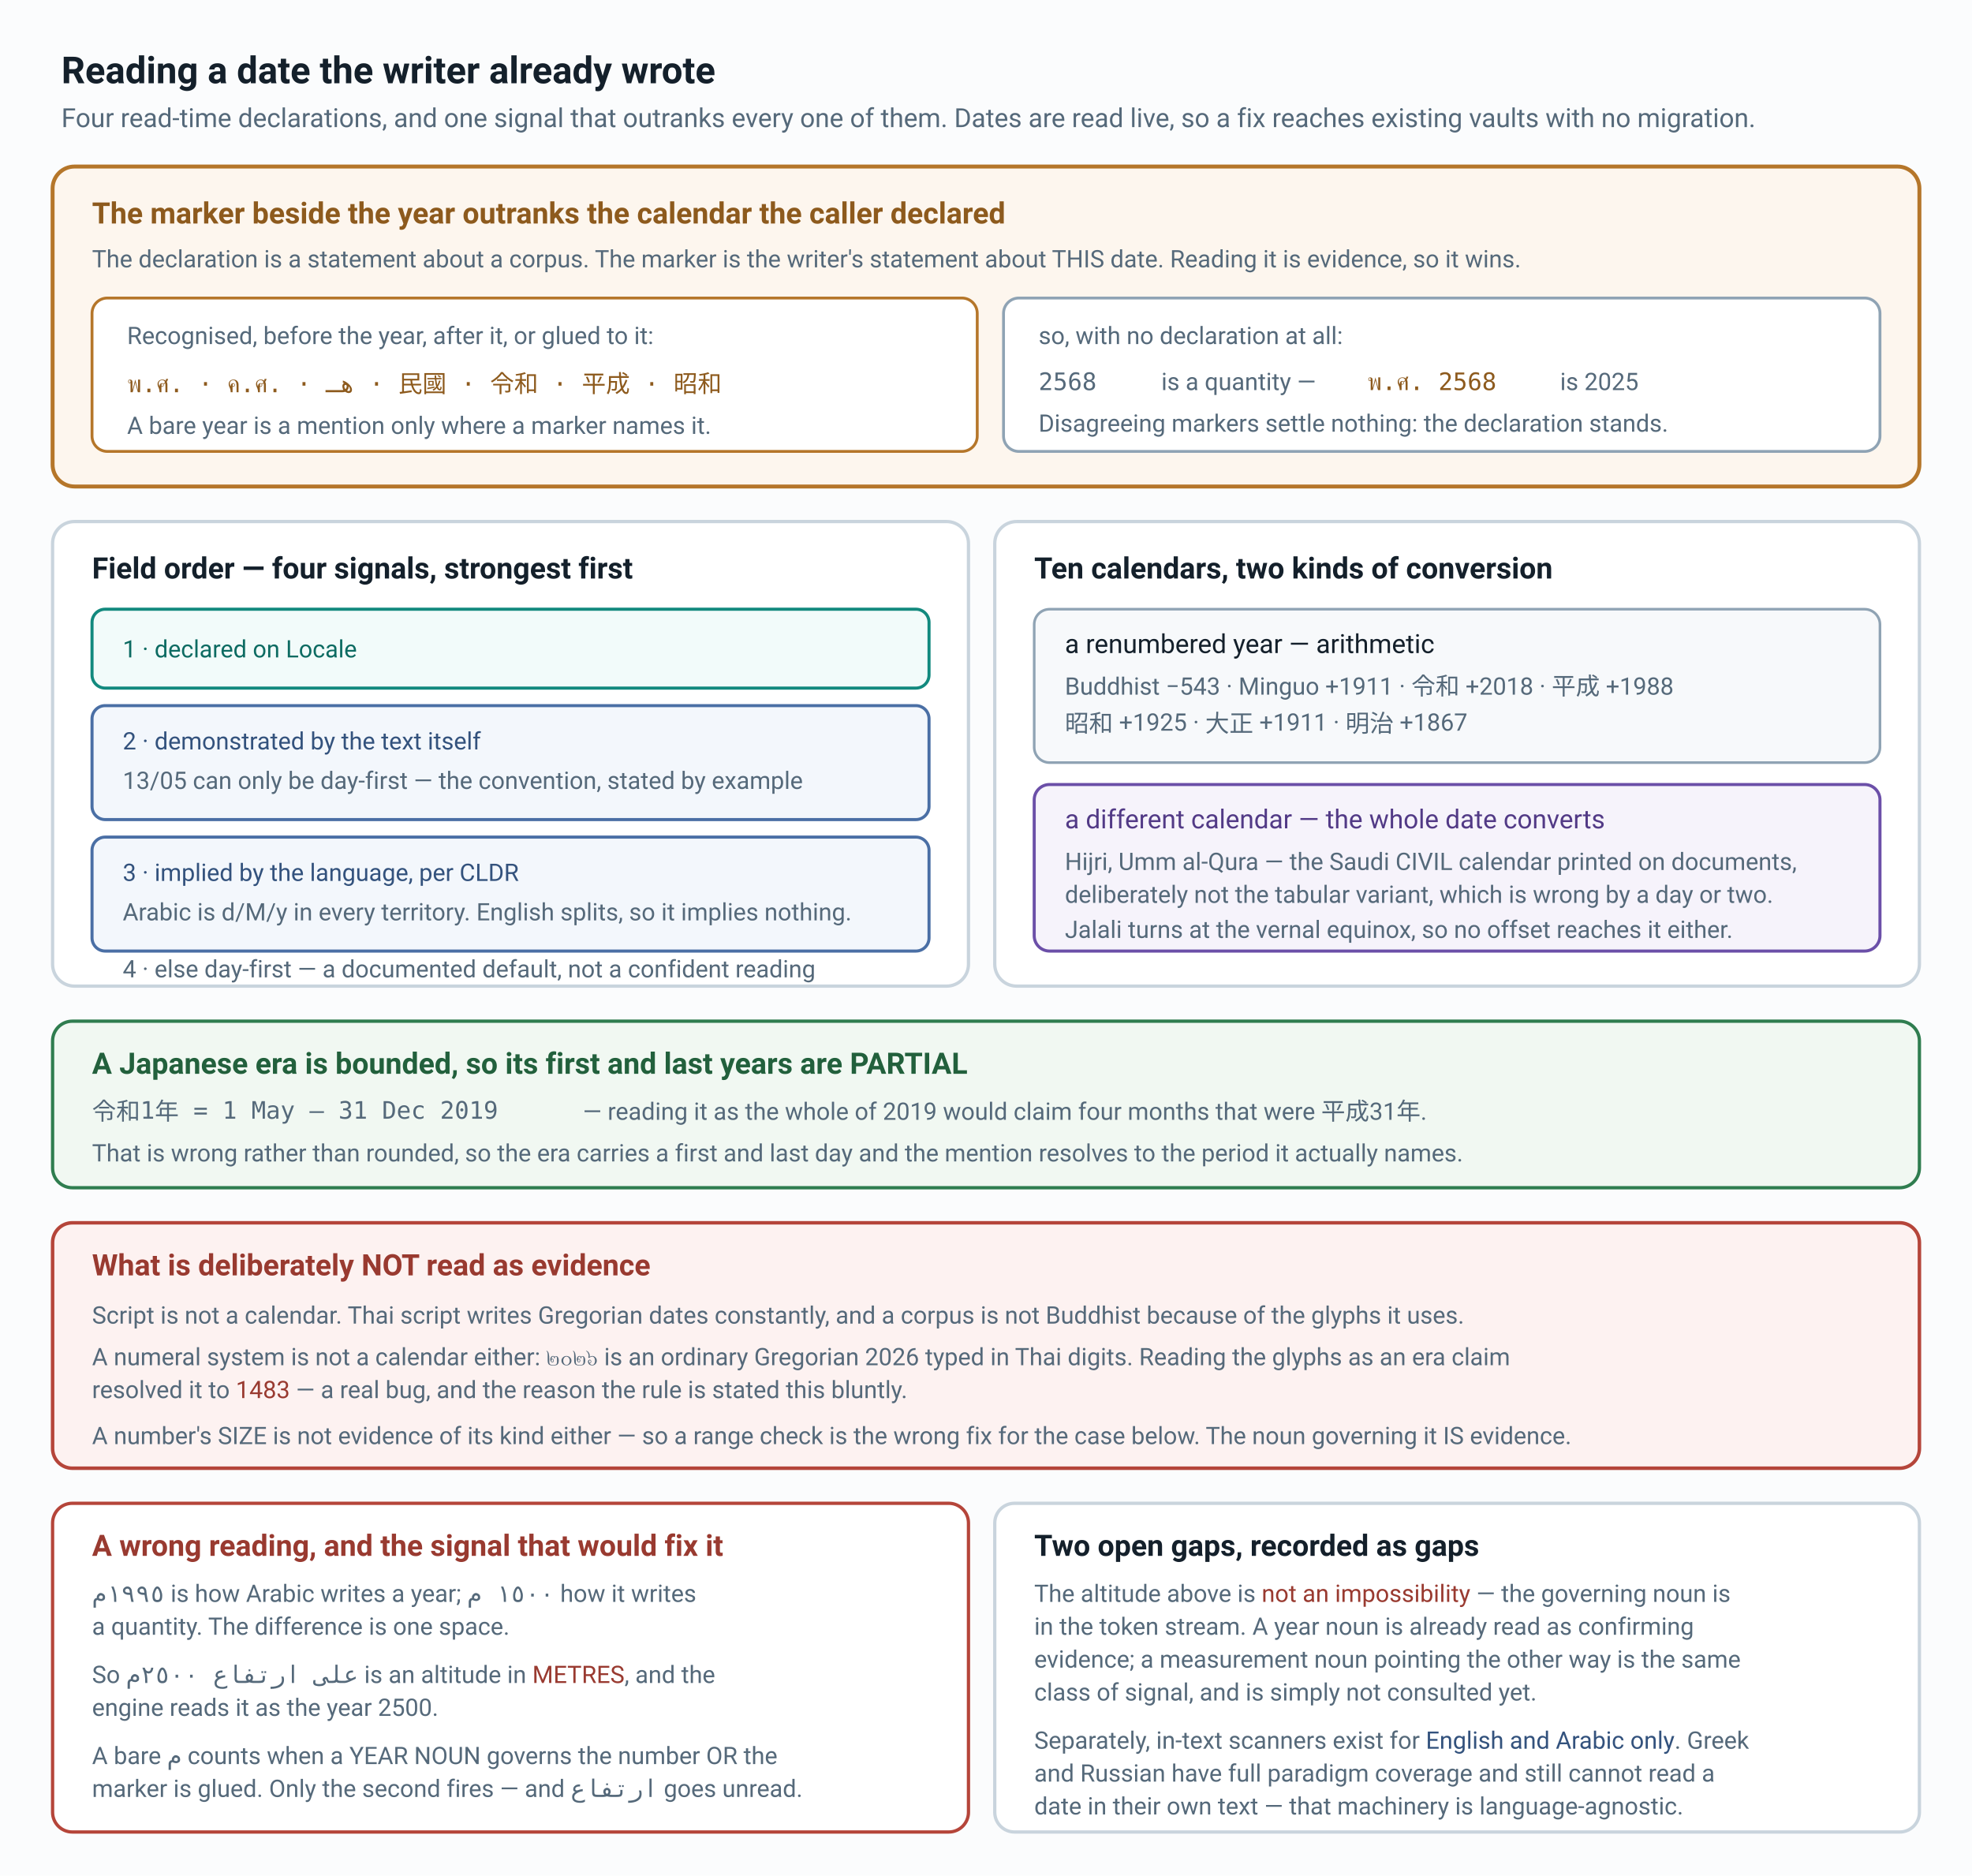
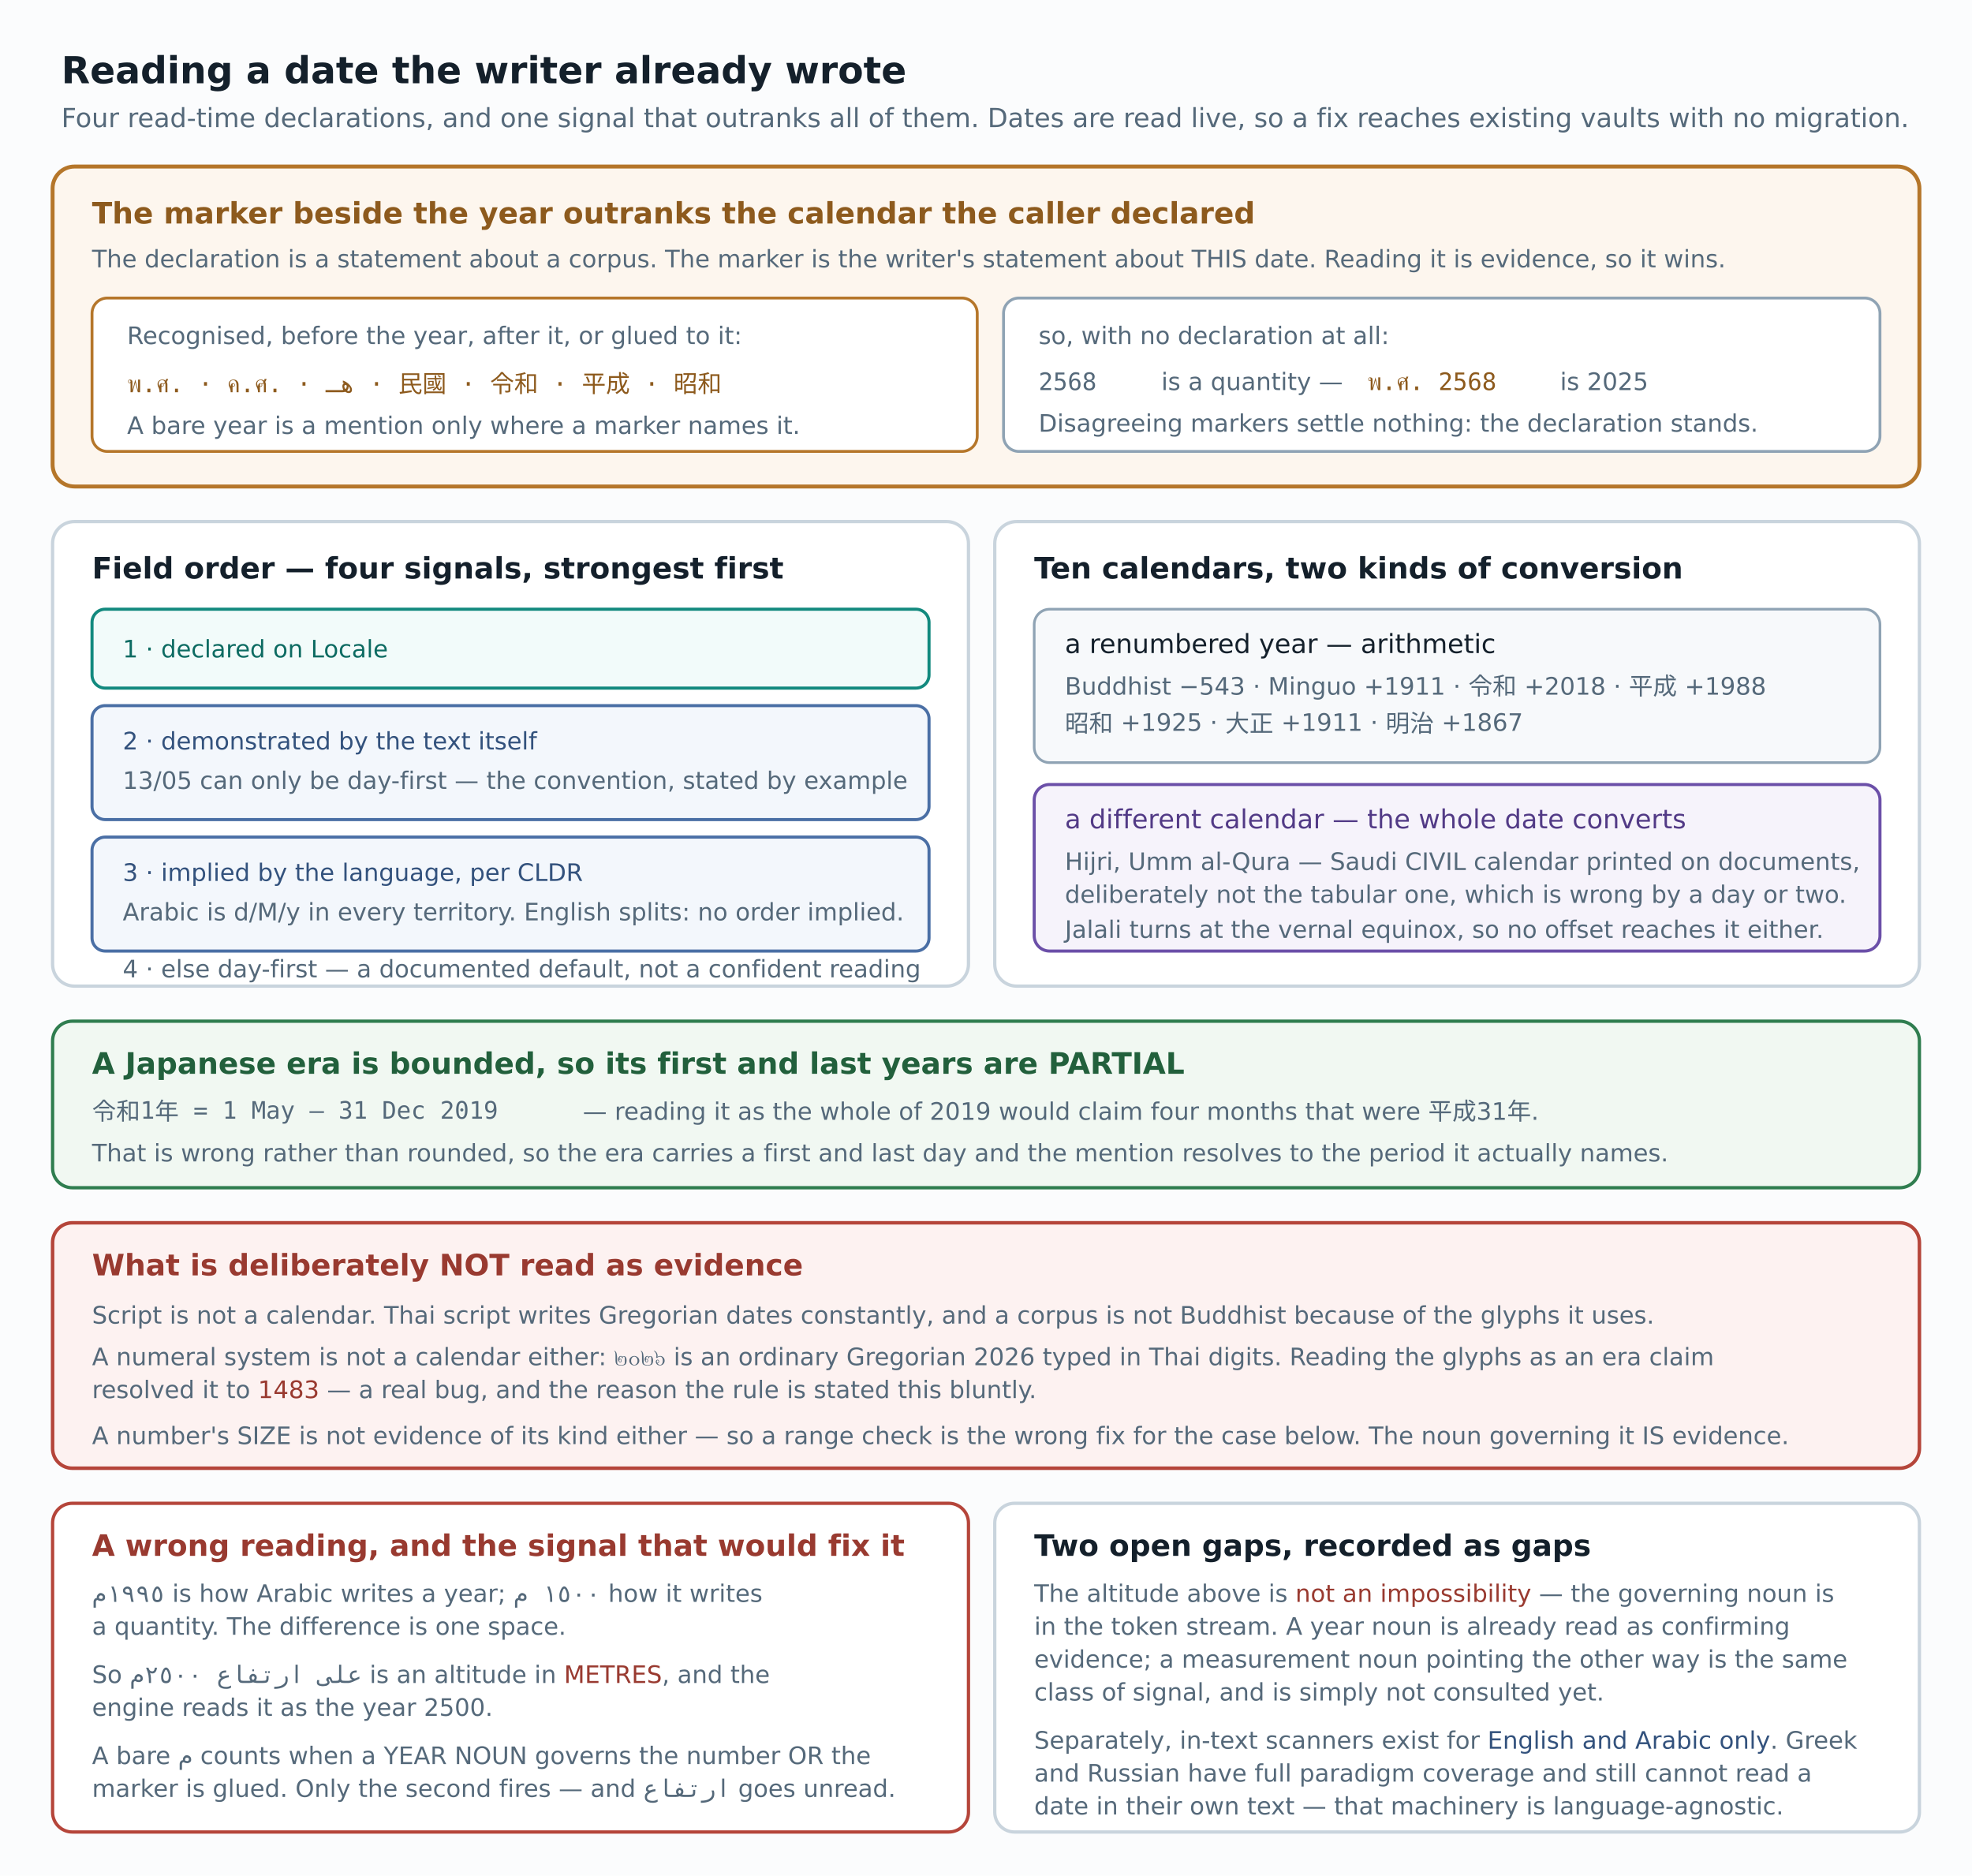
<svg xmlns="http://www.w3.org/2000/svg" viewBox="0 0 900 856" width="900" height="856" role="img" aria-labelledby="t d">
  <style>
-   .f { font-family: -apple-system, BlinkMacSystemFont, "Segoe UI", Roboto, Helvetica, Arial, sans-serif; }
+   .f { font-family: "DejaVu Sans", "Noto Sans", sans-serif; }
  .h { font-size: 17px; font-weight: 600; }
  .l { font-size: 13.5px; font-weight: 600; }
  .b { font-size: 12px; }
  .s { font-size: 11px; }
-   .mono { font-family: ui-monospace, SFMono-Regular, Menlo, Consolas, monospace; font-size: 11px; }
+   .mono { font-family: "DejaVu Sans Mono", monospace; font-size: 11px; }
  .ink { fill: var(--d-ink,#14202b); }
  .dim { fill: var(--d-dim,#55697a); }
  .white { fill: var(--d-card,#ffffff); }
  @media (prefers-color-scheme: dark) {
    svg { --d-bg:#0f1419; --d-card:#161c23; --d-card2:#1b222b; --d-line:#2b3540;
      --d-line2:#4a5b6b; --d-ink:#e4ebf1; --d-dim:#9aabba; --d-on:#0f1419;
      --d-teal:#2ba99c; --d-teal-bg:#0e2523; --d-teal-bg2:#123430; --d-teal-ink:#6fd8cc;
      --d-blue:#6d94c8; --d-blue-bg:#131d2b; --d-blue-ink:#9dbde3;
      --d-amber:#d1953f; --d-amber-bg:#261c0f; --d-amber-ink:#e8bc78;
      --d-violet:#9277c9; --d-violet-bg:#1c1730; --d-violet-bg2:#241d3d; --d-violet-ink:#b9a3e3;
      --d-green:#4fa570; --d-green-bg:#10231a; --d-green-bg2:#153021; --d-green-ink:#86cf9f;
      --d-red:#d1685c; --d-red-bg:#2a1614; --d-red-ink:#eb9a90; }
  }
</style>
  <rect width="900" height="856" fill="var(--d-bg,#fbfcfd)" />
  <text x="28" y="38" class="f h ink">Reading a date the writer already wrote</text>
-   <text x="28" y="58" class="f b dim">Four read-time declarations, and one signal that outranks every one of them. Dates are read live, so a fix reaches existing vaults with no migration.</text>
+   <text x="28" y="58" class="f b dim">Four read-time declarations, and one signal that outranks all of them. Dates are read live, so a fix reaches existing vaults with no migration.</text>
  <rect x="24" y="76" width="852" height="146" rx="10" fill="var(--d-amber-bg,#fdf6ee)" stroke="var(--d-amber,#b5762a)" stroke-width="1.8" />
  <text x="42" y="102" class="f l" fill="var(--d-amber-ink,#8d5a1d)">The marker beside the year outranks the calendar the caller declared</text>
  <text x="42" y="122" class="f s dim">The declaration is a statement about a corpus. The marker is the writer's statement about THIS date. Reading it is evidence, so it wins.</text>
  <rect x="42" y="136" width="404" height="70" rx="7" fill="var(--d-card,#ffffff)" stroke="var(--d-amber,#b5762a)" stroke-width="1.3" />
  <text x="58" y="157" class="f s dim">Recognised, before the year, after it, or glued to it:</text>
  <text x="58" y="179" class="f mono" fill="var(--d-amber-ink,#8d5a1d)">พ.ศ. · ค.ศ. · هـ · 民國 · 令和 · 平成 · 昭和</text>
  <text x="58" y="198" class="f s dim">A bare year is a mention only where a marker names it.</text>
  <rect x="458" y="136" width="400" height="70" rx="7" fill="var(--d-card,#ffffff)" stroke="var(--d-line2,#8fa3b4)" stroke-width="1.3" />
  <text x="474" y="157" class="f s dim">so, with no declaration at all:</text>
  <text x="474" y="178" class="f mono dim">2568</text>
  <text x="530" y="178" class="f s dim">is a quantity —</text>
  <text x="624" y="178" class="f mono" fill="var(--d-amber-ink,#8d5a1d)">พ.ศ. 2568</text>
  <text x="712" y="178" class="f s dim">is 2025</text>
  <text x="474" y="197" class="f s dim">Disagreeing markers settle nothing: the declaration stands.</text>
  <rect x="24" y="238" width="418" height="212" rx="10" fill="var(--d-card,#ffffff)" stroke="var(--d-line,#c9d4dd)" stroke-width="1.5" />
  <text x="42" y="264" class="f l ink">Field order — four signals, strongest first</text>
  <rect x="42" y="278" width="382" height="36" rx="6" fill="var(--d-teal-bg,#f2fbfa)" stroke="var(--d-teal,#12897e)" stroke-width="1.4" />
  <text x="56" y="300" class="f s" fill="var(--d-teal-ink,#0d6b62)">1 · declared on Locale</text>
  <rect x="42" y="322" width="382" height="52" rx="6" fill="var(--d-blue-bg,#f3f7fc)" stroke="var(--d-blue,#4a6fa5)" stroke-width="1.4" />
  <text x="56" y="342" class="f s" fill="var(--d-blue-ink,#33527d)">2 · demonstrated by the text itself</text>
  <text x="56" y="360" class="f s dim">13/05 can only be day-first — the convention, stated by example</text>
  <rect x="42" y="382" width="382" height="52" rx="6" fill="var(--d-blue-bg,#f3f7fc)" stroke="var(--d-blue,#4a6fa5)" stroke-width="1.4" />
  <text x="56" y="402" class="f s" fill="var(--d-blue-ink,#33527d)">3 · implied by the language, per CLDR</text>
-   <text x="56" y="420" class="f s dim">Arabic is d/M/y in every territory. English splits, so it implies nothing.</text>
+   <text x="56" y="420" class="f s dim">Arabic is d/M/y in every territory. English splits: no order implied.</text>
  <text x="56" y="446" class="f s dim">4 · else day-first — a documented default, not a confident reading</text>
  <rect x="454" y="238" width="422" height="212" rx="10" fill="var(--d-card,#ffffff)" stroke="var(--d-line,#c9d4dd)" stroke-width="1.5" />
  <text x="472" y="264" class="f l ink">Ten calendars, two kinds of conversion</text>
  <rect x="472" y="278" width="386" height="70" rx="7" fill="var(--d-card2,#f7f9fb)" stroke="var(--d-line2,#8fa3b4)" stroke-width="1.2" />
  <text x="486" y="298" class="f b ink">a renumbered year — arithmetic</text>
  <text x="486" y="317" class="f s dim">Buddhist −543 · Minguo +1911 · 令和 +2018 · 平成 +1988</text>
  <text x="486" y="334" class="f s dim">昭和 +1925 · 大正 +1911 · 明治 +1867</text>
  <rect x="472" y="358" width="386" height="76" rx="7" fill="var(--d-violet-bg,#f6f3fb)" stroke="var(--d-violet,#6b4fa8)" stroke-width="1.4" />
  <text x="486" y="378" class="f b" fill="var(--d-violet-ink,#523a86)">a different calendar — the whole date converts</text>
-   <text x="486" y="397" class="f s dim">Hijri, Umm al-Qura — the Saudi CIVIL calendar printed on documents,</text>
-   <text x="486" y="412" class="f s dim">deliberately not the tabular variant, which is wrong by a day or two.</text>
+   <text x="486" y="397" class="f s dim">Hijri, Umm al-Qura — Saudi CIVIL calendar printed on documents,</text>
+   <text x="486" y="412" class="f s dim">deliberately not the tabular one, which is wrong by a day or two.</text>
  <text x="486" y="428" class="f s dim">Jalali turns at the vernal equinox, so no offset reaches it either.</text>
  <rect x="24" y="466" width="852" height="76" rx="9" fill="var(--d-green-bg,#f1f8f2)" stroke="var(--d-green,#2f7d4f)" stroke-width="1.5" />
  <text x="42" y="490" class="f l" fill="var(--d-green-ink,#22603c)">A Japanese era is bounded, so its first and last years are PARTIAL</text>
  <text x="42" y="511" class="f mono dim">令和1年 = 1 May – 31 Dec 2019</text>
  <text x="266" y="511" class="f s dim">— reading it as the whole of 2019 would claim four months that were 平成31年.</text>
  <text x="42" y="530" class="f s dim">That is wrong rather than rounded, so the era carries a first and last day and the mention resolves to the period it actually names.</text>
  <rect x="24" y="558" width="852" height="112" rx="9" fill="var(--d-red-bg,#fdf2f1)" stroke="var(--d-red,#b5453a)" stroke-width="1.6" />
  <text x="42" y="582" class="f l" fill="var(--d-red-ink,#993a30)">What is deliberately NOT read as evidence</text>
  <text x="42" y="604" class="f s dim">Script is not a calendar. Thai script writes Gregorian dates constantly, and a corpus is not Buddhist because of the glyphs it uses.</text>
  <text x="42" y="623" class="f s dim">A numeral system is not a calendar either: <tspan class="f mono">๒๐๒๖</tspan> is an ordinary Gregorian 2026 typed in Thai digits. Reading the glyphs as an era claim</text>
  <text x="42" y="638" class="f s dim">resolved it to <tspan class="f s" fill="var(--d-red-ink,#993a30)">1483</tspan> — a real bug, and the reason the rule is stated this bluntly.</text>
  <text x="42" y="659" class="f s dim">A number's SIZE is not evidence of its kind either — so a range check is the wrong fix for the case below. The noun governing it IS evidence.</text>
  <rect x="24" y="686" width="418" height="150" rx="9" fill="var(--d-card,#ffffff)" stroke="var(--d-red,#b5453a)" stroke-width="1.5" />
  <text x="42" y="710" class="f l" fill="var(--d-red-ink,#993a30)">A wrong reading, and the signal that would fix it</text>
  <text x="42" y="731" class="f s dim">
    <tspan class="f mono">١٩٩٥م</tspan> is how Arabic writes a year; <tspan class="f mono">١٥٠٠ م</tspan> how it writes</text>
  <text x="42" y="746" class="f s dim">a quantity. The difference is one space.</text>
  <text x="42" y="768" class="f s dim">So <tspan class="f mono">على ارتفاع ٢٥٠٠م</tspan> is an altitude in <tspan class="f s" fill="var(--d-red-ink,#993a30)">METRES</tspan>, and the</text>
  <text x="42" y="783" class="f s dim">engine reads it as the year 2500.</text>
  <text x="42" y="805" class="f s dim">A bare <tspan class="f mono">م</tspan> counts when a YEAR NOUN governs the number OR the</text>
  <text x="42" y="820" class="f s dim">marker is glued. Only the second fires — and <tspan class="f mono">ارتفاع</tspan> goes unread.</text>
  <rect x="454" y="686" width="422" height="150" rx="9" fill="var(--d-card,#ffffff)" stroke="var(--d-line,#c9d4dd)" stroke-width="1.5" />
  <text x="472" y="710" class="f l ink">Two open gaps, recorded as gaps</text>
  <text x="472" y="731" class="f s dim">The altitude above is <tspan class="f s" fill="var(--d-red-ink,#993a30)">not an impossibility</tspan> — the governing noun is</text>
  <text x="472" y="746" class="f s dim">in the token stream. A year noun is already read as confirming</text>
  <text x="472" y="761" class="f s dim">evidence; a measurement noun pointing the other way is the same</text>
  <text x="472" y="776" class="f s dim">class of signal, and is simply not consulted yet.</text>
  <text x="472" y="798" class="f s dim">Separately, in-text scanners exist for <tspan class="f s" fill="var(--d-blue-ink,#33527d)">English and Arabic only</tspan>. Greek</text>
  <text x="472" y="813" class="f s dim">and Russian have full paradigm coverage and still cannot read a</text>
  <text x="472" y="828" class="f s dim">date in their own text — that machinery is language-agnostic.</text>
</svg>
